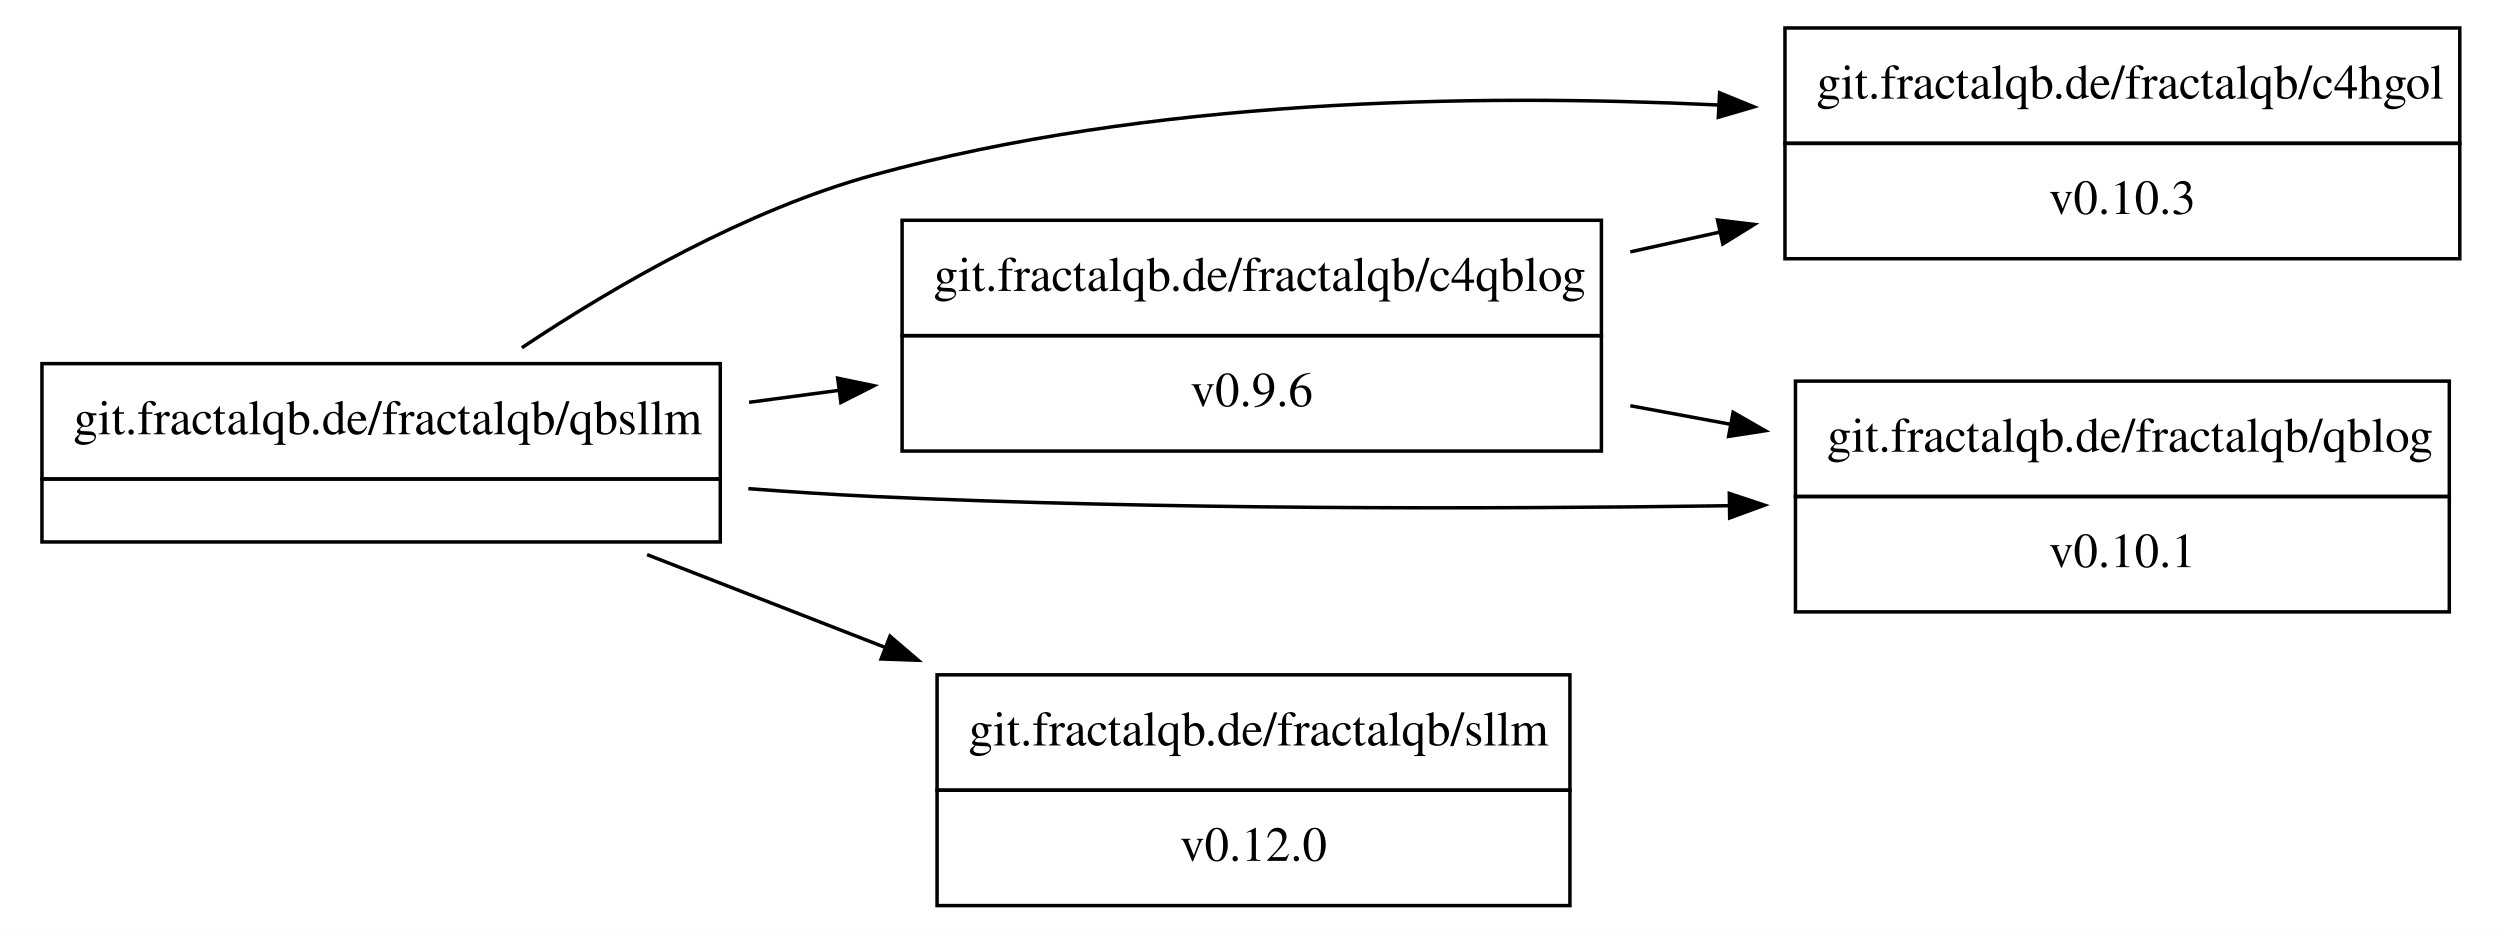
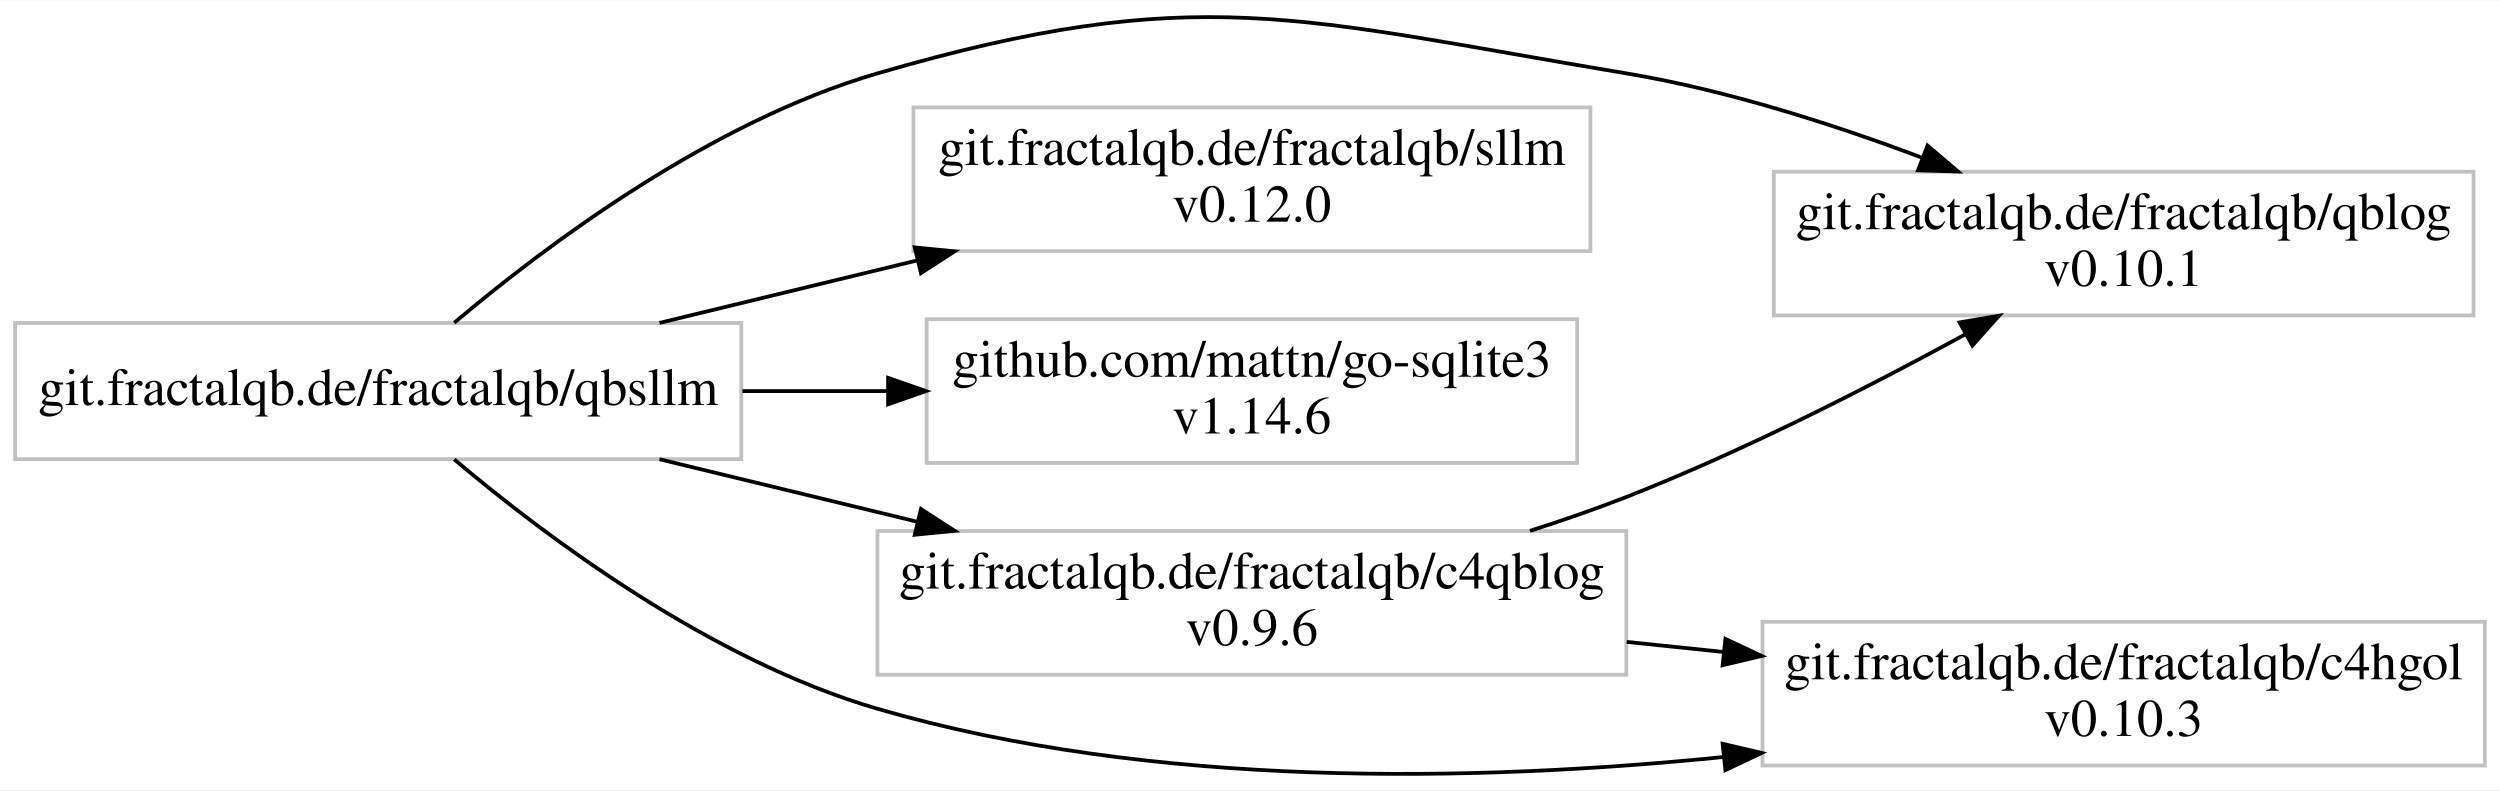
- <svg xmlns="http://www.w3.org/2000/svg" width="715pt" height="267pt" viewBox="0.00 0.00 715.00 267.00">
-   <g id="graph0" class="graph" transform="scale(1 1) rotate(0) translate(4 263)">
-     <polygon fill="#ffffff" stroke="transparent" points="-4,4 -4,-263 711,-263 711,4 -4,4" />
+ <svg xmlns="http://www.w3.org/2000/svg" width="661pt" height="209pt" viewBox="0.00 0.00 661.00 208.75">
+   <g id="graph0" class="graph" transform="scale(1 1) rotate(0) translate(4 204.7542)">
+     <polygon fill="#ffffff" stroke="transparent" points="-4,4 -4,-204.754 657,-204.754 657,4 -4,4" />
    <g id="node1" class="node">
-       <polygon fill="none" stroke="#000000" points="8,-126 8,-159 202,-159 202,-126 8,-126" />
-       <text text-anchor="start" x="17" y="-138.8" font-family="Times,serif" font-size="14.00" fill="#000000">git.fractalqb.de/fractalqb/qbsllm</text>
-       <polygon fill="none" stroke="#000000" points="8,-108 8,-126 202,-126 202,-108 8,-108" />
+       <polygon fill="none" stroke="#c0c0c0" points="650,-159.477 465,-159.477 465,-121.477 650,-121.477 650,-159.477" />
+       <text text-anchor="middle" x="557.5" y="-144.277" font-family="Times,serif" font-size="14.00" fill="#000000">git.fractalqb.de/fractalqb/qblog</text>
+       <text text-anchor="middle" x="557.5" y="-129.277" font-family="Times,serif" font-size="14.00" fill="#000000">v0.10.1</text>
    </g>
    <g id="node2" class="node">
-       <polygon fill="none" stroke="#000000" points="506.5,-222 506.5,-255 699.5,-255 699.5,-222 506.5,-222" />
-       <text text-anchor="start" x="515.5" y="-234.8" font-family="Times,serif" font-size="14.00" fill="#000000">git.fractalqb.de/fractalqb/c4hgol</text>
-       <polygon fill="none" stroke="#000000" points="506.5,-189 506.5,-222 699.5,-222 699.5,-189 506.5,-189" />
-       <text text-anchor="start" x="582" y="-201.8" font-family="Times,serif" font-size="14.00" fill="#000000">v0.10.3</text>
+       <polygon fill="none" stroke="#c0c0c0" points="416.5,-176.477 237.5,-176.477 237.5,-138.477 416.5,-138.477 416.5,-176.477" />
+       <text text-anchor="middle" x="327" y="-161.277" font-family="Times,serif" font-size="14.00" fill="#000000">git.fractalqb.de/fractalqb/sllm</text>
+       <text text-anchor="middle" x="327" y="-146.277" font-family="Times,serif" font-size="14.00" fill="#000000">v0.12.0</text>
+     </g>
+     <g id="node3" class="node">
+       <polygon fill="none" stroke="#c0c0c0" points="413,-120.477 241,-120.477 241,-82.477 413,-82.477 413,-120.477" />
+       <text text-anchor="middle" x="327" y="-105.277" font-family="Times,serif" font-size="14.00" fill="#000000">github.com/mattn/go-sqlite3</text>
+       <text text-anchor="middle" x="327" y="-90.277" font-family="Times,serif" font-size="14.00" fill="#000000">v1.14.6</text>
+     </g>
+     <g id="node4" class="node">
+       <polygon fill="none" stroke="#c0c0c0" points="192,-119.477 0,-119.477 0,-83.477 192,-83.477 192,-119.477" />
+       <text text-anchor="middle" x="96" y="-97.777" font-family="Times,serif" font-size="14.00" fill="#000000">git.fractalqb.de/fractalqb/qbsllm</text>
    </g>
    <g id="edge3" class="edge">
-       <path fill="none" stroke="#000000" d="M145.241,-163.541C172.258,-181.549 209.472,-202.97 246,-213 324.527,-234.562 416.471,-236.343 487.315,-232.977" />
-       <polygon fill="#000000" stroke="#000000" points="487.804,-236.457 497.61,-232.445 487.443,-229.466 487.804,-236.457" />
-     </g>
-     <g id="node3" class="node">
-       <polygon fill="none" stroke="#000000" points="254,-167 254,-200 454,-200 454,-167 254,-167" />
-       <text text-anchor="start" x="263" y="-179.8" font-family="Times,serif" font-size="14.00" fill="#000000">git.fractalqb.de/fractalqb/c4qblog</text>
-       <polygon fill="none" stroke="#000000" points="254,-134 254,-167 454,-167 454,-134 254,-134" />
-       <text text-anchor="start" x="336.5" y="-146.8" font-family="Times,serif" font-size="14.00" fill="#000000">v0.9.6</text>
+       <path fill="none" stroke="#000000" d="M116.102,-119.54C140.516,-140.146 183.925,-172.642 228,-185.477 312.491,-210.081 339.193,-199.919 426,-185.477 452.464,-181.074 480.745,-172.008 504.272,-163.159" />
+       <polygon fill="#000000" stroke="#000000" points="505.634,-166.386 513.709,-159.527 503.119,-159.853 505.634,-166.386" />
    </g>
    <g id="edge4" class="edge">
-       <path fill="none" stroke="#000000" d="M210.238,-147.947C218.728,-149.072 227.341,-150.214 235.913,-151.35" />
-       <polygon fill="#000000" stroke="#000000" points="235.575,-154.836 245.948,-152.68 236.495,-147.896 235.575,-154.836" />
-     </g>
-     <g id="node4" class="node">
-       <polygon fill="none" stroke="#000000" points="509.5,-121 509.5,-154 696.5,-154 696.5,-121 509.5,-121" />
-       <text text-anchor="start" x="518.5" y="-133.8" font-family="Times,serif" font-size="14.00" fill="#000000">git.fractalqb.de/fractalqb/qblog</text>
-       <polygon fill="none" stroke="#000000" points="509.5,-88 509.5,-121 696.5,-121 696.5,-88 509.5,-88" />
-       <text text-anchor="start" x="582" y="-100.8" font-family="Times,serif" font-size="14.00" fill="#000000">v0.10.1</text>
+       <path fill="none" stroke="#000000" d="M170.361,-119.504C192.076,-124.768 216.021,-130.573 238.518,-136.027" />
+       <polygon fill="#000000" stroke="#000000" points="237.855,-139.468 248.399,-138.422 239.505,-132.665 237.855,-139.468" />
    </g>
    <g id="edge5" class="edge">
-       <path fill="none" stroke="#000000" d="M210.026,-123.244C222.145,-122.322 234.335,-121.537 246,-121 327.764,-117.239 420.188,-117.364 490.438,-118.363" />
-       <polygon fill="#000000" stroke="#000000" points="490.587,-121.866 500.638,-118.517 490.692,-114.866 490.587,-121.866" />
+       <path fill="none" stroke="#000000" d="M192.292,-101.477C204.991,-101.477 218.008,-101.477 230.707,-101.477" />
+       <polygon fill="#000000" stroke="#000000" points="230.811,-104.977 240.811,-101.477 230.811,-97.977 230.811,-104.977" />
    </g>
    <g id="node5" class="node">
-       <polygon fill="none" stroke="#000000" points="264,-37 264,-70 445,-70 445,-37 264,-37" />
-       <text text-anchor="start" x="273" y="-49.8" font-family="Times,serif" font-size="14.00" fill="#000000">git.fractalqb.de/fractalqb/sllm</text>
-       <polygon fill="none" stroke="#000000" points="264,-4 264,-37 445,-37 445,-4 264,-4" />
-       <text text-anchor="start" x="333.5" y="-16.8" font-family="Times,serif" font-size="14.00" fill="#000000">v0.12.0</text>
+       <polygon fill="none" stroke="#c0c0c0" points="653,-40.477 462,-40.477 462,-2.477 653,-2.477 653,-40.477" />
+       <text text-anchor="middle" x="557.5" y="-25.277" font-family="Times,serif" font-size="14.00" fill="#000000">git.fractalqb.de/fractalqb/c4hgol</text>
+       <text text-anchor="middle" x="557.5" y="-10.277" font-family="Times,serif" font-size="14.00" fill="#000000">v0.10.3</text>
+     </g>
+     <g id="edge1" class="edge">
+       <path fill="none" stroke="#000000" d="M116.102,-83.414C140.516,-62.808 183.925,-30.312 228,-17.477 300.621,3.67 386.118,1.907 451.82,-4.742" />
+       <polygon fill="#000000" stroke="#000000" points="451.464,-8.224 461.778,-5.802 452.205,-1.263 451.464,-8.224" />
+     </g>
+     <g id="node6" class="node">
+       <polygon fill="none" stroke="#c0c0c0" points="426,-64.477 228,-64.477 228,-26.477 426,-26.477 426,-64.477" />
+       <text text-anchor="middle" x="327" y="-49.277" font-family="Times,serif" font-size="14.00" fill="#000000">git.fractalqb.de/fractalqb/c4qblog</text>
+       <text text-anchor="middle" x="327" y="-34.277" font-family="Times,serif" font-size="14.00" fill="#000000">v0.9.6</text>
+     </g>
+     <g id="edge2" class="edge">
+       <path fill="none" stroke="#000000" d="M170.361,-83.45C192.076,-78.186 216.021,-72.381 238.518,-66.927" />
+       <polygon fill="#000000" stroke="#000000" points="239.505,-70.29 248.399,-64.532 237.855,-63.487 239.505,-70.29" />
+     </g>
+     <g id="edge7" class="edge">
+       <path fill="none" stroke="#000000" d="M400.523,-64.53C409.194,-67.288 417.851,-70.284 426,-73.477 456.915,-85.59 490.226,-102.607 515.587,-116.46" />
+       <polygon fill="#000000" stroke="#000000" points="514.105,-119.64 524.551,-121.406 517.486,-113.511 514.105,-119.64" />
    </g>
    <g id="edge6" class="edge">
-       <path fill="none" stroke="#000000" d="M181.061,-104.37C202.556,-95.996 226.333,-86.734 249.201,-77.826" />
-       <polygon fill="#000000" stroke="#000000" points="250.545,-81.058 258.592,-74.167 248.004,-74.535 250.545,-81.058" />
-     </g>
-     <g id="edge1" class="edge">
-       <path fill="none" stroke="#000000" d="M462.273,-190.964C470.733,-192.836 479.295,-194.731 487.796,-196.613" />
-       <polygon fill="#000000" stroke="#000000" points="487.218,-200.07 497.738,-198.813 488.731,-193.235 487.218,-200.07" />
-     </g>
-     <g id="edge2" class="edge">
-       <path fill="none" stroke="#000000" d="M462.273,-146.958C471.786,-145.197 481.426,-143.412 490.965,-141.646" />
-       <polygon fill="#000000" stroke="#000000" points="491.664,-145.077 500.86,-139.815 490.39,-138.193 491.664,-145.077" />
+       <path fill="none" stroke="#000000" d="M426.091,-35.16C434.597,-34.274 443.224,-33.376 451.781,-32.485" />
+       <polygon fill="#000000" stroke="#000000" points="452.197,-35.96 461.781,-31.444 451.472,-28.998 452.197,-35.96" />
    </g>
  </g>
</svg>
